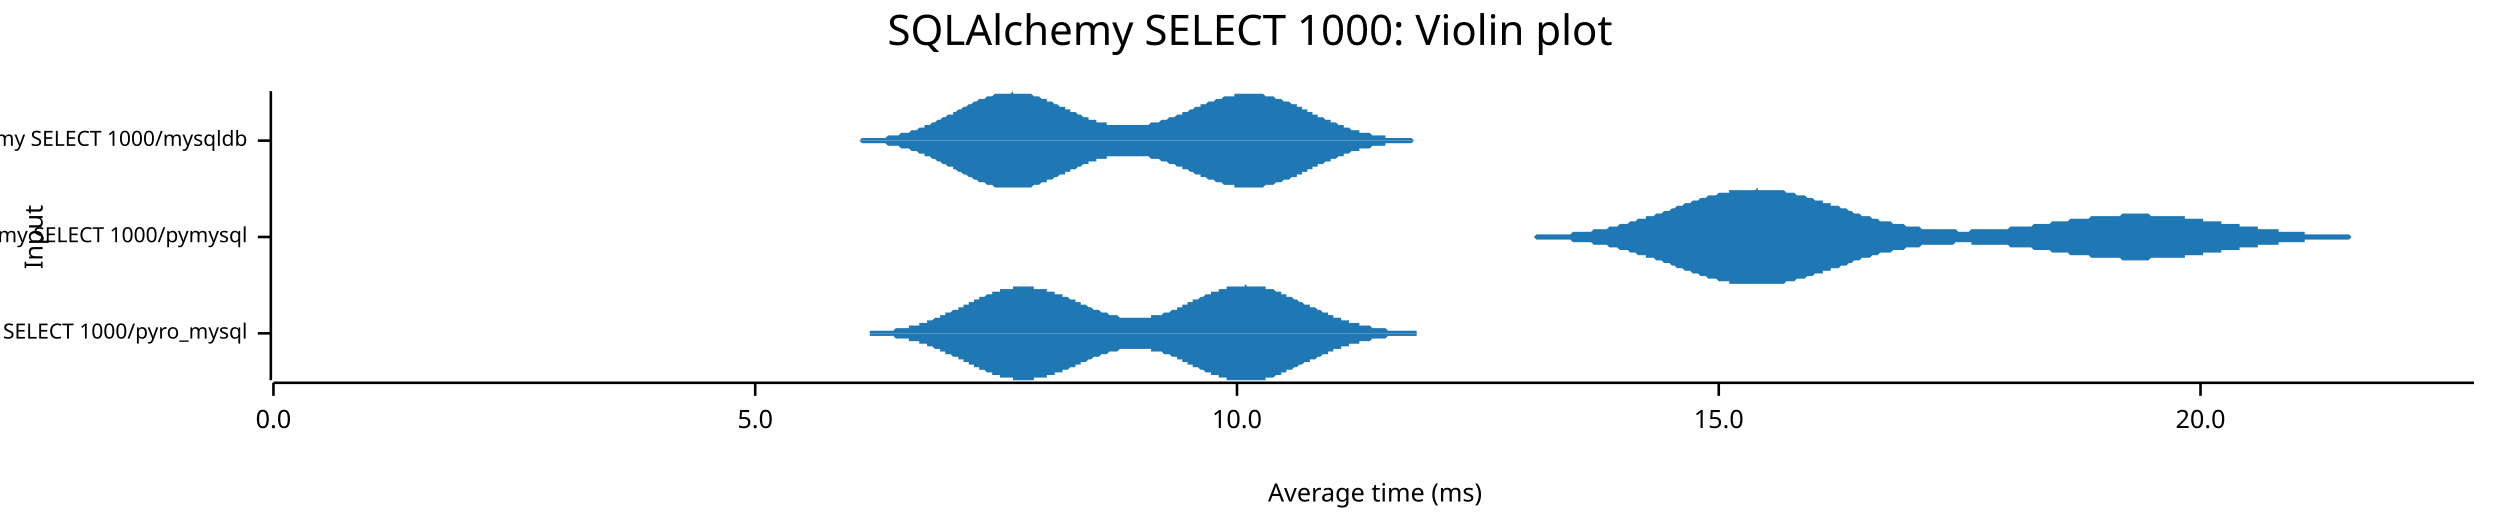
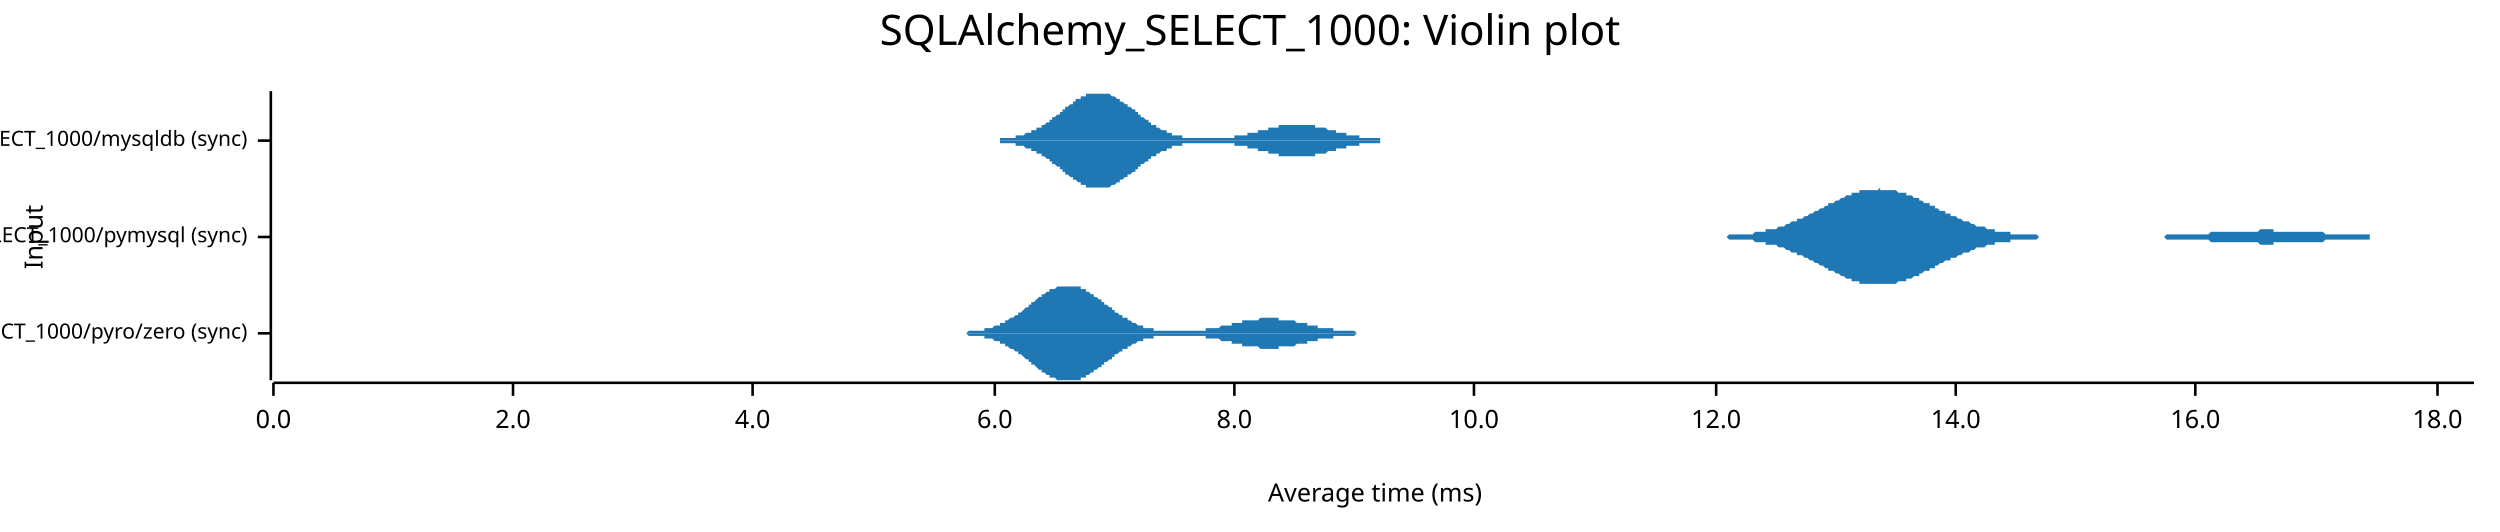
<svg xmlns="http://www.w3.org/2000/svg" width="960" height="204" viewBox="0 0 960 204">
  <text x="480" y="5" dy="0.76em" text-anchor="middle" font-family="sans-serif" font-size="16.129" opacity="1" fill="#000000">
- SQLAlchemy SELECT 1000: Violin plot
+ SQLAlchemy_SELECT_1000: Violin plot
</text>
  <text x="9" y="91" dy="0.76em" text-anchor="middle" font-family="sans-serif" font-size="9.677" opacity="1" fill="#000000" transform="rotate(270, 9, 91)">
Input
</text>
  <text x="528" y="195" dy="-0.5ex" text-anchor="middle" font-family="sans-serif" font-size="9.677" opacity="1" fill="#000000">
Average time (ms)
</text>
  <polyline fill="none" opacity="1" stroke="#000000" stroke-width="1" points="104,35 104,146 " />
  <text x="95" y="128" dy="0.5ex" text-anchor="end" font-family="sans-serif" font-size="8.065" opacity="1" fill="#000000">
- SQLAlchemy SELECT 1000/pyro_mysql
+ SQLAlchemy_SELECT_1000/pyro/zero (sync)
</text>
  <polyline fill="none" opacity="1" stroke="#000000" stroke-width="1" points="99,128 104,128 " />
  <text x="95" y="91" dy="0.5ex" text-anchor="end" font-family="sans-serif" font-size="8.065" opacity="1" fill="#000000">
- SQLAlchemy SELECT 1000/pymysql
+ SQLAlchemy_SELECT_1000/pymysql (sync)
</text>
  <polyline fill="none" opacity="1" stroke="#000000" stroke-width="1" points="99,91 104,91 " />
  <text x="95" y="54" dy="0.5ex" text-anchor="end" font-family="sans-serif" font-size="8.065" opacity="1" fill="#000000">
- SQLAlchemy SELECT 1000/mysqldb
+ SQLAlchemy_SELECT_1000/mysqldb (sync)
</text>
  <polyline fill="none" opacity="1" stroke="#000000" stroke-width="1" points="99,54 104,54 " />
  <polyline fill="none" opacity="1" stroke="#000000" stroke-width="1" points="105,147 950,147 " />
  <text x="105" y="157" dy="0.76em" text-anchor="middle" font-family="sans-serif" font-size="9.677" opacity="1" fill="#000000">
0.0
</text>
  <polyline fill="none" opacity="1" stroke="#000000" stroke-width="1" points="105,147 105,152 " />
-   <text x="290" y="157" dy="0.76em" text-anchor="middle" font-family="sans-serif" font-size="9.677" opacity="1" fill="#000000">
- 5.0
+   <text x="197" y="157" dy="0.76em" text-anchor="middle" font-family="sans-serif" font-size="9.677" opacity="1" fill="#000000">
+ 2.0
</text>
-   <polyline fill="none" opacity="1" stroke="#000000" stroke-width="1" points="290,147 290,152 " />
-   <text x="475" y="157" dy="0.76em" text-anchor="middle" font-family="sans-serif" font-size="9.677" opacity="1" fill="#000000">
+   <polyline fill="none" opacity="1" stroke="#000000" stroke-width="1" points="197,147 197,152 " />
+   <text x="289" y="157" dy="0.76em" text-anchor="middle" font-family="sans-serif" font-size="9.677" opacity="1" fill="#000000">
+ 4.0
+ </text>
+   <polyline fill="none" opacity="1" stroke="#000000" stroke-width="1" points="289,147 289,152 " />
+   <text x="382" y="157" dy="0.76em" text-anchor="middle" font-family="sans-serif" font-size="9.677" opacity="1" fill="#000000">
+ 6.0
+ </text>
+   <polyline fill="none" opacity="1" stroke="#000000" stroke-width="1" points="382,147 382,152 " />
+   <text x="474" y="157" dy="0.76em" text-anchor="middle" font-family="sans-serif" font-size="9.677" opacity="1" fill="#000000">
+ 8.0
+ </text>
+   <polyline fill="none" opacity="1" stroke="#000000" stroke-width="1" points="474,147 474,152 " />
+   <text x="566" y="157" dy="0.76em" text-anchor="middle" font-family="sans-serif" font-size="9.677" opacity="1" fill="#000000">
10.0
</text>
-   <polyline fill="none" opacity="1" stroke="#000000" stroke-width="1" points="475,147 475,152 " />
-   <text x="660" y="157" dy="0.76em" text-anchor="middle" font-family="sans-serif" font-size="9.677" opacity="1" fill="#000000">
- 15.0
+   <polyline fill="none" opacity="1" stroke="#000000" stroke-width="1" points="566,147 566,152 " />
+   <text x="659" y="157" dy="0.76em" text-anchor="middle" font-family="sans-serif" font-size="9.677" opacity="1" fill="#000000">
+ 12.0
</text>
-   <polyline fill="none" opacity="1" stroke="#000000" stroke-width="1" points="660,147 660,152 " />
-   <text x="845" y="157" dy="0.76em" text-anchor="middle" font-family="sans-serif" font-size="9.677" opacity="1" fill="#000000">
- 20.0
+   <polyline fill="none" opacity="1" stroke="#000000" stroke-width="1" points="659,147 659,152 " />
+   <text x="751" y="157" dy="0.76em" text-anchor="middle" font-family="sans-serif" font-size="9.677" opacity="1" fill="#000000">
+ 14.0
</text>
-   <polyline fill="none" opacity="1" stroke="#000000" stroke-width="1" points="845,147 845,152 " />
-   <polygon opacity="1" fill="#1F78B4" points="315,128 315,128 316,128 316,128 317,128 317,128 318,128 318,128 319,128 319,128 320,128 320,128 321,128 321,128 322,128 322,128 323,128 323,128 324,128 324,128 325,128 325,128 326,128 326,128 327,128 327,128 328,128 328,128 329,128 330,128 330,128 331,128 331,128 332,128 332,128 333,128 333,128 334,128 334,127 335,127 335,127 336,127 336,127 337,127 337,127 338,127 338,127 339,127 339,127 340,127 340,127 341,127 341,127 342,127 342,127 343,127 343,127 344,126 344,126 345,126 345,126 346,126 346,126 347,126 347,126 348,126 349,126 349,125 350,125 350,125 351,125 351,125 352,125 352,125 353,125 353,124 354,124 354,124 355,124 355,124 356,124 356,123 357,123 357,123 358,123 358,123 359,122 359,122 360,122 360,122 361,122 361,121 362,121 362,121 363,121 363,120 364,120 364,120 365,120 365,120 366,119 366,119 367,119 368,119 368,118 369,118 369,118 370,118 370,117 371,117 371,117 372,117 372,116 373,116 373,116 374,116 374,115 375,115 375,115 376,115 376,114 377,114 377,114 378,114 378,114 379,113 379,113 380,113 380,113 381,113 381,112 382,112 382,112 383,112 383,112 384,112 384,111 385,111 385,111 386,111 386,111 387,111 388,111 388,111 389,111 389,110 390,110 390,110 391,110 391,110 392,110 392,110 393,110 393,110 394,110 394,110 395,110 395,110 396,110 396,110 397,110 397,111 398,111 398,111 399,111 399,111 400,111 400,111 401,111 401,111 402,111 402,112 403,112 403,112 404,112 404,112 405,112 405,113 406,113 407,113 407,113 408,113 408,114 409,114 409,114 410,114 410,114 411,115 411,115 412,115 412,115 413,115 413,116 414,116 414,116 415,116 415,117 416,117 416,117 417,117 417,117 418,118 418,118 419,118 419,118 420,119 420,119 421,119 421,119 422,119 422,119 423,120 423,120 424,120 424,120 425,120 426,121 426,121 427,121 427,121 428,121 428,121 429,121 429,121 430,122 430,122 431,122 431,122 432,122 432,122 433,122 433,122 434,122 434,122 435,122 435,122 436,122 436,122 437,122 437,122 438,122 438,122 439,122 439,122 440,122 440,122 441,122 441,122 442,122 442,121 443,121 443,121 444,121 445,121 445,121 446,121 446,121 447,120 447,120 448,120 448,120 449,120 449,120 450,119 450,119 451,119 451,119 452,119 452,118 453,118 453,118 454,118 454,117 455,117 455,117 456,117 456,116 457,116 457,116 458,116 458,115 459,115 459,115 460,115 460,115 461,114 461,114 462,114 462,114 463,113 463,113 464,113 465,113 465,112 466,112 466,112 467,112 467,112 468,112 468,111 469,111 469,111 470,111 470,111 471,111 471,110 472,110 472,110 473,110 473,110 474,110 474,110 475,110 475,110 476,110 476,110 477,110 477,110 478,110 478,109 479,110 479,110 480,110 480,110 481,110 481,110 482,110 482,110 483,110 484,110 484,110 485,110 485,110 486,110 486,111 487,111 487,111 488,111 488,111 489,111 489,111 490,112 490,112 491,112 491,112 492,112 492,113 493,113 493,113 494,113 494,114 495,114 495,114 496,114 496,114 497,115 497,115 498,115 498,115 499,116 499,116 500,116 500,116 501,117 501,117 502,117 503,117 503,118 504,118 504,118 505,118 505,118 506,119 506,119 507,119 507,119 508,120 508,120 509,120 509,120 510,120 510,121 511,121 511,121 512,121 512,122 513,122 513,122 514,122 514,122 515,122 515,123 516,123 516,123 517,123 517,123 518,123 518,124 519,124 519,124 520,124 520,124 521,124 522,124 522,125 523,125 523,125 524,125 524,125 525,125 525,125 526,125 526,125 527,126 527,126 528,126 528,126 529,126 529,126 530,126 530,126 531,126 531,126 532,126 532,126 533,127 533,127 534,127 534,127 535,127 535,127 536,127 536,127 537,127 537,127 538,127 538,127 539,127 539,127 540,127 540,127 541,127 542,127 542,127 543,127 543,127 544,127 544,128 545,128 545,128 546,128 546,128 547,128 547,128 548,128 548,128 549,128 549,128 550,128 550,128 551,128 551,128 552,128 552,128 553,128 553,128 554,128 554,128 555,128 555,128 556,128 556,128 557,128 557,128 558,128 558,128 559,128 559,128 560,128 561,128 561,128 562,128 562,128 563,128 563,128 564,128 564,128 565,128 565,128 566,128 566,128 567,128 567,128 568,128 568,128 569,128 569,128 570,128 570,128 571,128 571,128 315,128 " />
-   <polygon opacity="1" fill="#1F78B4" points="315,128 315,128 316,128 316,128 317,128 317,128 318,128 318,128 319,128 319,128 320,128 320,128 321,128 321,128 322,128 322,128 323,128 323,128 324,128 324,128 325,128 325,128 326,128 326,128 327,128 327,128 328,128 328,128 329,128 330,128 330,128 331,128 331,128 332,128 332,128 333,128 333,128 334,128 334,129 335,129 335,129 336,129 336,129 337,129 337,129 338,129 338,129 339,129 339,129 340,129 340,129 341,129 341,129 342,129 342,129 343,129 343,129 344,130 344,130 345,130 345,130 346,130 346,130 347,130 347,130 348,130 349,130 349,131 350,131 350,131 351,131 351,131 352,131 352,131 353,131 353,132 354,132 354,132 355,132 355,132 356,132 356,133 357,133 357,133 358,133 358,133 359,134 359,134 360,134 360,134 361,134 361,135 362,135 362,135 363,135 363,136 364,136 364,136 365,136 365,136 366,137 366,137 367,137 368,137 368,138 369,138 369,138 370,138 370,139 371,139 371,139 372,139 372,140 373,140 373,140 374,140 374,141 375,141 375,141 376,141 376,142 377,142 377,142 378,142 378,142 379,143 379,143 380,143 380,143 381,143 381,144 382,144 382,144 383,144 383,144 384,144 384,145 385,145 385,145 386,145 386,145 387,145 388,145 388,145 389,145 389,146 390,146 390,146 391,146 391,146 392,146 392,146 393,146 393,146 394,146 394,146 395,146 395,146 396,146 396,146 397,146 397,145 398,145 398,145 399,145 399,145 400,145 400,145 401,145 401,145 402,145 402,144 403,144 403,144 404,144 404,144 405,144 405,143 406,143 407,143 407,143 408,143 408,142 409,142 409,142 410,142 410,142 411,141 411,141 412,141 412,141 413,141 413,140 414,140 414,140 415,140 415,139 416,139 416,139 417,139 417,139 418,138 418,138 419,138 419,138 420,137 420,137 421,137 421,137 422,137 422,137 423,136 423,136 424,136 424,136 425,136 426,135 426,135 427,135 427,135 428,135 428,135 429,135 429,135 430,134 430,134 431,134 431,134 432,134 432,134 433,134 433,134 434,134 434,134 435,134 435,134 436,134 436,134 437,134 437,134 438,134 438,134 439,134 439,134 440,134 440,134 441,134 441,134 442,134 442,135 443,135 443,135 444,135 445,135 445,135 446,135 446,135 447,136 447,136 448,136 448,136 449,136 449,136 450,137 450,137 451,137 451,137 452,137 452,138 453,138 453,138 454,138 454,139 455,139 455,139 456,139 456,140 457,140 457,140 458,140 458,141 459,141 459,141 460,141 460,141 461,142 461,142 462,142 462,142 463,143 463,143 464,143 465,143 465,144 466,144 466,144 467,144 467,144 468,144 468,145 469,145 469,145 470,145 470,145 471,145 471,146 472,146 472,146 473,146 473,146 474,146 474,146 475,146 475,146 476,146 476,146 477,146 477,146 478,146 478,146 479,146 479,146 480,146 480,146 481,146 481,146 482,146 482,146 483,146 484,146 484,146 485,146 485,146 486,146 486,145 487,145 487,145 488,145 488,145 489,145 489,145 490,144 490,144 491,144 491,144 492,144 492,143 493,143 493,143 494,143 494,142 495,142 495,142 496,142 496,142 497,141 497,141 498,141 498,141 499,140 499,140 500,140 500,140 501,139 501,139 502,139 503,139 503,138 504,138 504,138 505,138 505,138 506,137 506,137 507,137 507,137 508,136 508,136 509,136 509,136 510,136 510,135 511,135 511,135 512,135 512,134 513,134 513,134 514,134 514,134 515,134 515,133 516,133 516,133 517,133 517,133 518,133 518,132 519,132 519,132 520,132 520,132 521,132 522,132 522,131 523,131 523,131 524,131 524,131 525,131 525,131 526,131 526,131 527,130 527,130 528,130 528,130 529,130 529,130 530,130 530,130 531,130 531,130 532,130 532,130 533,129 533,129 534,129 534,129 535,129 535,129 536,129 536,129 537,129 537,129 538,129 538,129 539,129 539,129 540,129 540,129 541,129 542,129 542,129 543,129 543,129 544,129 544,128 545,128 545,128 546,128 546,128 547,128 547,128 548,128 548,128 549,128 549,128 550,128 550,128 551,128 551,128 552,128 552,128 553,128 553,128 554,128 554,128 555,128 555,128 556,128 556,128 557,128 557,128 558,128 558,128 559,128 559,128 560,128 561,128 561,128 562,128 562,128 563,128 563,128 564,128 564,128 565,128 565,128 566,128 566,128 567,128 567,128 568,128 568,128 569,128 569,128 570,128 570,128 571,128 571,128 315,128 " />
-   <polygon opacity="1" fill="#1F78B4" points="560,91 561,91 561,91 562,91 563,91 564,91 564,91 565,91 566,91 567,91 568,91 568,91 569,91 570,91 571,91 571,91 572,91 573,91 574,91 575,91 575,91 576,91 577,91 578,91 578,91 579,91 580,91 581,91 582,91 582,91 583,91 584,91 585,91 586,91 586,91 587,91 588,91 589,91 589,91 590,90 591,90 592,90 593,90 593,90 594,90 595,90 596,90 596,90 597,90 598,90 599,90 600,90 600,90 601,90 602,90 603,90 603,90 604,89 605,89 606,89 607,89 607,89 608,89 609,89 610,89 611,89 611,89 612,88 613,88 614,88 614,88 615,88 616,88 617,88 618,87 618,87 619,87 620,87 621,87 621,87 622,86 623,86 624,86 625,86 625,86 626,85 627,85 628,85 628,85 629,84 630,84 631,84 632,84 632,83 633,83 634,83 635,83 636,82 636,82 637,82 638,82 639,81 639,81 640,81 641,81 642,80 643,80 643,80 644,79 645,79 646,79 646,79 647,78 648,78 649,78 650,77 650,77 651,77 652,77 653,76 653,76 654,76 655,76 656,75 657,75 657,75 658,75 659,75 660,74 661,74 661,74 662,74 663,74 664,74 664,73 665,73 666,73 667,73 668,73 668,73 669,73 670,73 671,73 671,73 672,73 673,73 674,73 675,72 675,73 676,73 677,73 678,73 678,73 679,73 680,73 681,73 682,73 682,73 683,73 684,73 685,73 686,74 686,74 687,74 688,74 689,74 689,74 690,75 691,75 692,75 693,75 693,75 694,76 695,76 696,76 696,76 697,77 698,77 699,77 700,77 700,78 701,78 702,78 703,78 703,79 704,79 705,79 706,79 707,80 707,80 708,80 709,80 710,81 710,81 711,81 712,82 713,82 714,82 714,82 715,83 716,83 717,83 718,83 718,83 719,84 720,84 721,84 721,84 722,85 723,85 724,85 725,85 725,85 726,85 727,86 728,86 728,86 729,86 730,86 731,86 732,87 732,87 733,87 734,87 735,87 735,87 736,87 737,87 738,88 739,88 739,88 740,88 741,88 742,88 743,88 743,88 744,88 745,88 746,88 746,88 747,88 748,88 749,88 750,88 750,88 751,88 752,89 753,89 753,89 754,89 755,89 756,89 757,88 757,88 758,88 759,88 760,88 760,88 761,88 762,88 763,88 764,88 764,88 765,88 766,88 767,88 768,88 768,88 769,88 770,88 771,88 771,88 772,87 773,87 774,87 775,87 775,87 776,87 777,87 778,87 778,87 779,87 780,87 781,86 782,86 782,86 783,86 784,86 785,86 785,86 786,86 787,86 788,85 789,85 789,85 790,85 791,85 792,85 793,85 793,85 794,85 795,84 796,84 796,84 797,84 798,84 799,84 800,84 800,84 801,84 802,84 803,83 803,83 804,83 805,83 806,83 807,83 807,83 808,83 809,83 810,83 810,83 811,83 812,83 813,83 814,83 814,83 815,82 816,82 817,82 818,82 818,82 819,82 820,82 821,82 821,82 822,82 823,82 824,82 825,82 825,82 826,83 827,83 828,83 828,83 829,83 830,83 831,83 832,83 832,83 833,83 834,83 835,83 835,83 836,83 837,83 838,83 839,83 839,84 840,84 841,84 842,84 842,84 843,84 844,84 845,84 846,84 846,85 847,85 848,85 849,85 850,85 850,85 851,85 852,85 853,85 853,86 854,86 855,86 856,86 857,86 857,86 858,86 859,86 860,86 860,87 861,87 862,87 863,87 864,87 864,87 865,87 866,87 867,87 867,88 868,88 869,88 870,88 871,88 871,88 872,88 873,88 874,88 875,88 875,89 876,89 877,89 878,89 878,89 879,89 880,89 881,89 882,89 882,89 883,89 884,89 885,89 885,90 886,90 887,90 888,90 889,90 889,90 890,90 891,90 892,90 892,90 893,90 894,90 895,90 896,90 896,90 897,90 898,90 899,90 900,90 900,90 901,90 902,90 903,91 903,91 904,91 905,91 906,91 907,91 907,91 908,91 909,91 910,91 910,91 911,91 912,91 913,91 914,91 914,91 915,91 916,91 917,91 917,91 918,91 919,91 920,91 921,91 921,91 922,91 923,91 924,91 925,91 925,91 926,91 927,91 928,91 928,91 929,91 930,91 931,91 932,91 932,91 933,91 934,91 935,91 935,91 936,91 937,91 938,91 939,91 939,91 940,91 941,91 942,91 942,91 943,91 944,91 945,91 946,91 946,91 947,91 948,91 949,91 950,91 950,91 560,91 " />
-   <polygon opacity="1" fill="#1F78B4" points="560,91 561,91 561,91 562,91 563,91 564,91 564,91 565,91 566,91 567,91 568,91 568,91 569,91 570,91 571,91 571,91 572,91 573,91 574,91 575,91 575,91 576,91 577,91 578,91 578,91 579,91 580,91 581,91 582,91 582,91 583,91 584,91 585,91 586,91 586,91 587,91 588,91 589,91 589,91 590,92 591,92 592,92 593,92 593,92 594,92 595,92 596,92 596,92 597,92 598,92 599,92 600,92 600,92 601,92 602,92 603,92 603,92 604,93 605,93 606,93 607,93 607,93 608,93 609,93 610,93 611,93 611,93 612,94 613,94 614,94 614,94 615,94 616,94 617,94 618,95 618,95 619,95 620,95 621,95 621,95 622,96 623,96 624,96 625,96 625,96 626,97 627,97 628,97 628,97 629,98 630,98 631,98 632,98 632,99 633,99 634,99 635,99 636,100 636,100 637,100 638,100 639,101 639,101 640,101 641,101 642,102 643,102 643,102 644,103 645,103 646,103 646,103 647,104 648,104 649,104 650,105 650,105 651,105 652,105 653,106 653,106 654,106 655,106 656,107 657,107 657,107 658,107 659,107 660,108 661,108 661,108 662,108 663,108 664,108 664,109 665,109 666,109 667,109 668,109 668,109 669,109 670,109 671,109 671,109 672,109 673,109 674,109 675,109 675,109 676,109 677,109 678,109 678,109 679,109 680,109 681,109 682,109 682,109 683,109 684,109 685,109 686,108 686,108 687,108 688,108 689,108 689,108 690,107 691,107 692,107 693,107 693,107 694,106 695,106 696,106 696,106 697,105 698,105 699,105 700,105 700,104 701,104 702,104 703,104 703,103 704,103 705,103 706,103 707,102 707,102 708,102 709,102 710,101 710,101 711,101 712,100 713,100 714,100 714,100 715,99 716,99 717,99 718,99 718,99 719,98 720,98 721,98 721,98 722,97 723,97 724,97 725,97 725,97 726,97 727,96 728,96 728,96 729,96 730,96 731,96 732,95 732,95 733,95 734,95 735,95 735,95 736,95 737,95 738,94 739,94 739,94 740,94 741,94 742,94 743,94 743,94 744,94 745,94 746,94 746,94 747,94 748,94 749,94 750,94 750,94 751,93 752,93 753,93 753,93 754,93 755,93 756,93 757,93 757,94 758,94 759,94 760,94 760,94 761,94 762,94 763,94 764,94 764,94 765,94 766,94 767,94 768,94 768,94 769,94 770,94 771,94 771,94 772,95 773,95 774,95 775,95 775,95 776,95 777,95 778,95 778,95 779,95 780,95 781,96 782,96 782,96 783,96 784,96 785,96 785,96 786,96 787,96 788,97 789,97 789,97 790,97 791,97 792,97 793,97 793,97 794,97 795,98 796,98 796,98 797,98 798,98 799,98 800,98 800,98 801,98 802,98 803,99 803,99 804,99 805,99 806,99 807,99 807,99 808,99 809,99 810,99 810,99 811,99 812,99 813,99 814,99 814,99 815,100 816,100 817,100 818,100 818,100 819,100 820,100 821,100 821,100 822,100 823,100 824,100 825,100 825,100 826,99 827,99 828,99 828,99 829,99 830,99 831,99 832,99 832,99 833,99 834,99 835,99 835,99 836,99 837,99 838,99 839,99 839,98 840,98 841,98 842,98 842,98 843,98 844,98 845,98 846,98 846,97 847,97 848,97 849,97 850,97 850,97 851,97 852,97 853,97 853,96 854,96 855,96 856,96 857,96 857,96 858,96 859,96 860,96 860,95 861,95 862,95 863,95 864,95 864,95 865,95 866,95 867,95 867,94 868,94 869,94 870,94 871,94 871,94 872,94 873,94 874,94 875,94 875,93 876,93 877,93 878,93 878,93 879,93 880,93 881,93 882,93 882,93 883,93 884,93 885,93 885,92 886,92 887,92 888,92 889,92 889,92 890,92 891,92 892,92 892,92 893,92 894,92 895,92 896,92 896,92 897,92 898,92 899,92 900,92 900,92 901,92 902,92 903,91 903,91 904,91 905,91 906,91 907,91 907,91 908,91 909,91 910,91 910,91 911,91 912,91 913,91 914,91 914,91 915,91 916,91 917,91 917,91 918,91 919,91 920,91 921,91 921,91 922,91 923,91 924,91 925,91 925,91 926,91 927,91 928,91 928,91 929,91 930,91 931,91 932,91 932,91 933,91 934,91 935,91 935,91 936,91 937,91 938,91 939,91 939,91 940,91 941,91 942,91 942,91 943,91 944,91 945,91 946,91 946,91 947,91 948,91 949,91 950,91 950,91 560,91 " />
-   <polygon opacity="1" fill="#1F78B4" points="313,54 313,54 314,54 314,54 315,54 315,54 316,54 316,54 317,54 317,54 318,54 318,54 319,54 319,54 320,54 321,54 321,54 322,54 322,54 323,54 323,54 324,54 324,54 325,54 325,54 326,54 326,54 327,54 327,54 328,54 328,54 329,54 329,54 330,54 330,54 331,53 331,53 332,53 332,53 333,53 333,53 334,53 335,53 335,53 336,53 336,53 337,53 337,53 338,53 338,53 339,53 339,53 340,53 340,53 341,52 341,52 342,52 342,52 343,52 343,52 344,52 344,52 345,52 345,52 346,51 346,51 347,51 347,51 348,51 348,51 349,51 350,50 350,50 351,50 351,50 352,50 352,50 353,49 353,49 354,49 354,49 355,49 355,48 356,48 356,48 357,48 357,48 358,47 358,47 359,47 359,47 360,46 360,46 361,46 361,46 362,45 362,45 363,45 363,45 364,44 365,44 365,44 366,44 366,43 367,43 367,43 368,42 368,42 369,42 369,42 370,41 370,41 371,41 371,41 372,40 372,40 373,40 373,40 374,39 374,39 375,39 375,39 376,38 376,38 377,38 377,38 378,38 379,37 379,37 380,37 380,37 381,37 381,37 382,36 382,36 383,36 383,36 384,36 384,36 385,36 385,36 386,36 386,36 387,36 387,36 388,36 388,36 389,35 389,36 390,36 390,36 391,36 391,36 392,36 392,36 393,36 394,36 394,36 395,36 395,36 396,36 396,36 397,37 397,37 398,37 398,37 399,37 399,37 400,38 400,38 401,38 401,38 402,38 402,39 403,39 403,39 404,39 404,39 405,40 405,40 406,40 406,40 407,41 408,41 408,41 409,41 409,42 410,42 410,42 411,42 411,43 412,43 412,43 413,43 413,43 414,44 414,44 415,44 415,44 416,45 416,45 417,45 417,45 418,45 418,46 419,46 419,46 420,46 420,46 421,46 421,47 422,47 423,47 423,47 424,47 424,47 425,47 425,48 426,48 426,48 427,48 427,48 428,48 428,48 429,48 429,48 430,48 430,48 431,48 431,48 432,48 432,48 433,48 433,48 434,48 434,48 435,48 435,48 436,48 437,48 437,48 438,48 438,48 439,48 439,48 440,48 440,48 441,48 441,48 442,47 442,47 443,47 443,47 444,47 444,47 445,47 445,47 446,46 446,46 447,46 447,46 448,46 448,46 449,45 449,45 450,45 450,45 451,45 452,44 452,44 453,44 453,44 454,44 454,43 455,43 455,43 456,43 456,43 457,42 457,42 458,42 458,42 459,41 459,41 460,41 460,41 461,41 461,40 462,40 462,40 463,40 463,40 464,39 464,39 465,39 466,39 466,39 467,38 467,38 468,38 468,38 469,38 469,38 470,37 470,37 471,37 471,37 472,37 472,37 473,37 473,37 474,37 474,36 475,36 475,36 476,36 476,36 477,36 477,36 478,36 478,36 479,36 479,36 480,36 481,36 481,36 482,36 482,36 483,36 483,36 484,36 484,36 485,36 485,36 486,37 486,37 487,37 487,37 488,37 488,37 489,37 489,37 490,38 490,38 491,38 491,38 492,38 492,38 493,39 493,39 494,39 495,39 495,39 496,40 496,40 497,40 497,40 498,40 498,41 499,41 499,41 500,41 500,42 501,42 501,42 502,42 502,43 503,43 503,43 504,43 504,44 505,44 505,44 506,44 506,45 507,45 507,45 508,45 508,45 509,46 510,46 510,46 511,46 511,47 512,47 512,47 513,47 513,47 514,48 514,48 515,48 515,48 516,48 516,49 517,49 517,49 518,49 518,49 519,50 519,50 520,50 520,50 521,50 521,50 522,50 522,51 523,51 524,51 524,51 525,51 525,51 526,51 526,51 527,52 527,52 528,52 528,52 529,52 529,52 530,52 530,52 531,52 531,52 532,52 532,53 533,53 533,53 534,53 534,53 535,53 535,53 536,53 536,53 537,53 537,53 538,53 539,53 539,53 540,53 540,53 541,53 541,53 542,53 542,53 543,54 543,54 544,54 544,54 545,54 545,54 546,54 546,54 547,54 547,54 548,54 548,54 549,54 549,54 550,54 550,54 551,54 551,54 552,54 553,54 553,54 554,54 554,54 555,54 555,54 556,54 556,54 557,54 557,54 558,54 558,54 559,54 559,54 560,54 560,54 561,54 561,54 562,54 562,54 563,54 563,54 564,54 564,54 565,54 565,54 566,54 566,54 567,54 568,54 568,54 569,54 569,54 570,54 570,54 571,54 571,54 571,54 313,54 " />
-   <polygon opacity="1" fill="#1F78B4" points="313,54 313,54 314,54 314,54 315,54 315,54 316,54 316,54 317,54 317,54 318,54 318,54 319,54 319,54 320,54 321,54 321,54 322,54 322,54 323,54 323,54 324,54 324,54 325,54 325,54 326,54 326,54 327,54 327,54 328,54 328,54 329,54 329,54 330,54 330,54 331,55 331,55 332,55 332,55 333,55 333,55 334,55 335,55 335,55 336,55 336,55 337,55 337,55 338,55 338,55 339,55 339,55 340,55 340,55 341,56 341,56 342,56 342,56 343,56 343,56 344,56 344,56 345,56 345,56 346,57 346,57 347,57 347,57 348,57 348,57 349,57 350,58 350,58 351,58 351,58 352,58 352,58 353,59 353,59 354,59 354,59 355,59 355,60 356,60 356,60 357,60 357,60 358,61 358,61 359,61 359,61 360,62 360,62 361,62 361,62 362,63 362,63 363,63 363,63 364,64 365,64 365,64 366,64 366,65 367,65 367,65 368,66 368,66 369,66 369,66 370,67 370,67 371,67 371,67 372,68 372,68 373,68 373,68 374,69 374,69 375,69 375,69 376,70 376,70 377,70 377,70 378,70 379,71 379,71 380,71 380,71 381,71 381,71 382,72 382,72 383,72 383,72 384,72 384,72 385,72 385,72 386,72 386,72 387,72 387,72 388,72 388,72 389,72 389,72 390,72 390,72 391,72 391,72 392,72 392,72 393,72 394,72 394,72 395,72 395,72 396,72 396,72 397,71 397,71 398,71 398,71 399,71 399,71 400,70 400,70 401,70 401,70 402,70 402,69 403,69 403,69 404,69 404,69 405,68 405,68 406,68 406,68 407,67 408,67 408,67 409,67 409,66 410,66 410,66 411,66 411,65 412,65 412,65 413,65 413,65 414,64 414,64 415,64 415,64 416,63 416,63 417,63 417,63 418,63 418,62 419,62 419,62 420,62 420,62 421,62 421,61 422,61 423,61 423,61 424,61 424,61 425,61 425,60 426,60 426,60 427,60 427,60 428,60 428,60 429,60 429,60 430,60 430,60 431,60 431,60 432,60 432,60 433,60 433,60 434,60 434,60 435,60 435,60 436,60 437,60 437,60 438,60 438,60 439,60 439,60 440,60 440,60 441,60 441,60 442,61 442,61 443,61 443,61 444,61 444,61 445,61 445,61 446,62 446,62 447,62 447,62 448,62 448,62 449,63 449,63 450,63 450,63 451,63 452,64 452,64 453,64 453,64 454,64 454,65 455,65 455,65 456,65 456,65 457,66 457,66 458,66 458,66 459,67 459,67 460,67 460,67 461,67 461,68 462,68 462,68 463,68 463,68 464,69 464,69 465,69 466,69 466,69 467,70 467,70 468,70 468,70 469,70 469,70 470,71 470,71 471,71 471,71 472,71 472,71 473,71 473,71 474,71 474,72 475,72 475,72 476,72 476,72 477,72 477,72 478,72 478,72 479,72 479,72 480,72 481,72 481,72 482,72 482,72 483,72 483,72 484,72 484,72 485,72 485,72 486,71 486,71 487,71 487,71 488,71 488,71 489,71 489,71 490,70 490,70 491,70 491,70 492,70 492,70 493,69 493,69 494,69 495,69 495,69 496,68 496,68 497,68 497,68 498,68 498,67 499,67 499,67 500,67 500,66 501,66 501,66 502,66 502,65 503,65 503,65 504,65 504,64 505,64 505,64 506,64 506,63 507,63 507,63 508,63 508,63 509,62 510,62 510,62 511,62 511,61 512,61 512,61 513,61 513,61 514,60 514,60 515,60 515,60 516,60 516,59 517,59 517,59 518,59 518,59 519,58 519,58 520,58 520,58 521,58 521,58 522,58 522,57 523,57 524,57 524,57 525,57 525,57 526,57 526,57 527,56 527,56 528,56 528,56 529,56 529,56 530,56 530,56 531,56 531,56 532,56 532,55 533,55 533,55 534,55 534,55 535,55 535,55 536,55 536,55 537,55 537,55 538,55 539,55 539,55 540,55 540,55 541,55 541,55 542,55 542,55 543,54 543,54 544,54 544,54 545,54 545,54 546,54 546,54 547,54 547,54 548,54 548,54 549,54 549,54 550,54 550,54 551,54 551,54 552,54 553,54 553,54 554,54 554,54 555,54 555,54 556,54 556,54 557,54 557,54 558,54 558,54 559,54 559,54 560,54 560,54 561,54 561,54 562,54 562,54 563,54 563,54 564,54 564,54 565,54 565,54 566,54 566,54 567,54 568,54 568,54 569,54 569,54 570,54 570,54 571,54 571,54 571,54 313,54 " />
+   <polyline fill="none" opacity="1" stroke="#000000" stroke-width="1" points="751,147 751,152 " />
+   <text x="843" y="157" dy="0.76em" text-anchor="middle" font-family="sans-serif" font-size="9.677" opacity="1" fill="#000000">
+ 16.0
+ </text>
+   <polyline fill="none" opacity="1" stroke="#000000" stroke-width="1" points="843,147 843,152 " />
+   <text x="936" y="157" dy="0.76em" text-anchor="middle" font-family="sans-serif" font-size="9.677" opacity="1" fill="#000000">
+ 18.0
+ </text>
+   <polyline fill="none" opacity="1" stroke="#000000" stroke-width="1" points="936,147 936,152 " />
+   <polygon opacity="1" fill="#1F78B4" points="364,128 364,128 365,128 365,128 365,128 366,128 366,128 366,128 367,128 367,128 367,128 368,128 368,128 369,128 369,128 369,128 370,128 370,128 370,128 371,128 371,128 371,128 372,127 372,127 373,127 373,127 373,127 374,127 374,127 374,127 375,127 375,127 375,127 376,127 376,127 377,127 377,127 377,127 378,127 378,126 378,126 379,126 379,126 379,126 380,126 380,126 381,126 381,126 381,126 382,125 382,125 382,125 383,125 383,125 383,125 384,125 384,124 385,124 385,124 385,124 386,124 386,123 386,123 387,123 387,123 387,123 388,122 388,122 389,122 389,122 389,122 390,121 390,121 390,121 391,121 391,120 391,120 392,120 392,120 393,119 393,119 393,119 394,118 394,118 394,118 395,118 395,117 395,117 396,117 396,116 397,116 397,116 397,116 398,115 398,115 398,115 399,114 399,114 399,114 400,114 400,113 401,113 401,113 401,113 402,112 402,112 402,112 403,112 403,112 403,111 404,111 404,111 405,111 405,111 405,111 406,110 406,110 406,110 407,110 407,110 407,110 408,110 408,110 409,110 409,110 409,110 410,110 410,109 410,110 411,110 411,110 411,110 412,110 412,110 413,110 413,110 413,110 414,110 414,110 414,110 415,110 415,111 415,111 416,111 416,111 417,111 417,111 417,112 418,112 418,112 418,112 419,113 419,113 419,113 420,113 420,114 421,114 421,114 421,114 422,115 422,115 422,115 423,115 423,116 423,116 424,116 424,117 425,117 425,117 425,117 426,118 426,118 426,118 427,118 427,119 427,119 428,119 428,120 429,120 429,120 429,120 430,121 430,121 430,121 431,121 431,122 431,122 432,122 432,122 433,122 433,123 433,123 434,123 434,123 434,123 435,124 435,124 435,124 436,124 436,124 437,125 437,125 437,125 438,125 438,125 438,125 439,125 439,125 439,126 440,126 440,126 441,126 441,126 441,126 442,126 442,126 442,126 443,126 443,127 443,127 444,127 444,127 445,127 445,127 445,127 446,127 446,127 446,127 447,127 447,127 447,127 448,127 448,127 449,127 449,127 449,127 450,127 450,127 450,127 451,127 451,127 451,127 452,127 452,127 453,127 453,127 453,127 454,127 454,127 454,127 455,127 455,127 455,127 456,127 456,127 457,127 457,127 457,127 458,127 458,127 458,127 459,127 459,127 459,127 460,127 460,127 461,127 461,127 461,127 462,127 462,127 462,127 463,127 463,127 463,126 464,126 464,126 465,126 465,126 465,126 466,126 466,126 466,126 467,126 467,126 467,126 468,126 468,126 469,125 469,125 469,125 470,125 470,125 470,125 471,125 471,125 471,125 472,125 472,125 473,125 473,124 473,124 474,124 474,124 474,124 475,124 475,124 475,124 476,124 476,124 477,124 477,124 477,123 478,123 478,123 478,123 479,123 479,123 480,123 480,123 480,123 481,123 481,123 481,123 482,123 482,123 482,123 483,123 483,123 484,122 484,122 484,122 485,122 485,122 485,122 486,122 486,122 486,122 487,122 487,122 488,122 488,122 488,122 489,122 489,122 489,122 490,122 490,122 490,122 491,122 491,123 492,123 492,123 492,123 493,123 493,123 493,123 494,123 494,123 494,123 495,123 495,123 496,123 496,123 496,123 497,123 497,123 497,123 498,124 498,124 498,124 499,124 499,124 500,124 500,124 500,124 501,124 501,124 501,124 502,124 502,125 502,125 503,125 503,125 504,125 504,125 504,125 505,125 505,125 505,125 506,125 506,125 506,126 507,126 507,126 508,126 508,126 508,126 509,126 509,126 509,126 510,126 510,126 510,126 511,126 511,126 512,126 512,127 512,127 513,127 513,127 513,127 514,127 514,127 514,127 515,127 515,127 516,127 516,127 516,127 517,127 517,127 517,127 518,127 518,127 518,127 519,127 519,127 520,127 520,127 520,127 521,128 521,128 521,128 522,128 522,128 522,128 523,128 523,128 524,128 524,128 524,128 525,128 525,128 525,128 526,128 526,128 526,128 527,128 527,128 528,128 528,128 528,128 529,128 529,128 529,128 530,128 530,128 530,128 531,128 531,128 532,128 532,128 532,128 533,128 533,128 533,128 534,128 534,128 534,128 535,128 535,128 536,128 536,128 536,128 537,128 537,128 537,128 538,128 538,128 538,128 539,128 539,128 540,128 540,128 540,128 541,128 541,128 541,128 542,128 542,128 542,128 543,128 543,128 544,128 544,128 544,128 545,128 545,128 545,128 545,128 364,128 " />
+   <polygon opacity="1" fill="#1F78B4" points="364,128 364,128 365,128 365,128 365,128 366,128 366,128 366,128 367,128 367,128 367,128 368,128 368,128 369,128 369,128 369,128 370,128 370,128 370,128 371,128 371,128 371,128 372,129 372,129 373,129 373,129 373,129 374,129 374,129 374,129 375,129 375,129 375,129 376,129 376,129 377,129 377,129 377,129 378,129 378,130 378,130 379,130 379,130 379,130 380,130 380,130 381,130 381,130 381,130 382,131 382,131 382,131 383,131 383,131 383,131 384,131 384,132 385,132 385,132 385,132 386,132 386,132 386,133 387,133 387,133 387,133 388,134 388,134 389,134 389,134 389,134 390,135 390,135 390,135 391,135 391,136 391,136 392,136 392,136 393,137 393,137 393,137 394,138 394,138 394,138 395,138 395,139 395,139 396,139 396,140 397,140 397,140 397,140 398,141 398,141 398,141 399,142 399,142 399,142 400,142 400,143 401,143 401,143 401,143 402,144 402,144 402,144 403,144 403,144 403,145 404,145 404,145 405,145 405,145 405,145 406,146 406,146 406,146 407,146 407,146 407,146 408,146 408,146 409,146 409,146 409,146 410,146 410,146 410,146 411,146 411,146 411,146 412,146 412,146 413,146 413,146 413,146 414,146 414,146 414,146 415,146 415,145 415,145 416,145 416,145 417,145 417,145 417,144 418,144 418,144 418,144 419,143 419,143 419,143 420,143 420,142 421,142 421,142 421,142 422,141 422,141 422,141 423,141 423,140 423,140 424,140 424,139 425,139 425,139 425,139 426,138 426,138 426,138 427,138 427,137 427,137 428,137 428,136 429,136 429,136 429,136 430,135 430,135 430,135 431,135 431,134 431,134 432,134 432,134 433,134 433,133 433,133 434,133 434,133 434,133 435,132 435,132 435,132 436,132 436,132 437,131 437,131 437,131 438,131 438,131 438,131 439,131 439,131 439,130 440,130 440,130 441,130 441,130 441,130 442,130 442,130 442,130 443,130 443,129 443,129 444,129 444,129 445,129 445,129 445,129 446,129 446,129 446,129 447,129 447,129 447,129 448,129 448,129 449,129 449,129 449,129 450,129 450,129 450,129 451,129 451,129 451,129 452,129 452,129 453,129 453,129 453,129 454,129 454,129 454,129 455,129 455,129 455,129 456,129 456,129 457,129 457,129 457,129 458,129 458,129 458,129 459,129 459,129 459,129 460,129 460,129 461,129 461,129 461,129 462,129 462,129 462,129 463,129 463,129 463,130 464,130 464,130 465,130 465,130 465,130 466,130 466,130 466,130 467,130 467,130 467,130 468,130 468,130 469,131 469,131 469,131 470,131 470,131 470,131 471,131 471,131 471,131 472,131 472,131 473,131 473,132 473,132 474,132 474,132 474,132 475,132 475,132 475,132 476,132 476,132 477,132 477,132 477,133 478,133 478,133 478,133 479,133 479,133 480,133 480,133 480,133 481,133 481,133 481,133 482,133 482,133 482,133 483,133 483,133 484,134 484,134 484,134 485,134 485,134 485,134 486,134 486,134 486,134 487,134 487,134 488,134 488,134 488,134 489,134 489,134 489,134 490,134 490,134 490,134 491,134 491,133 492,133 492,133 492,133 493,133 493,133 493,133 494,133 494,133 494,133 495,133 495,133 496,133 496,133 496,133 497,133 497,133 497,133 498,132 498,132 498,132 499,132 499,132 500,132 500,132 500,132 501,132 501,132 501,132 502,132 502,131 502,131 503,131 503,131 504,131 504,131 504,131 505,131 505,131 505,131 506,131 506,131 506,130 507,130 507,130 508,130 508,130 508,130 509,130 509,130 509,130 510,130 510,130 510,130 511,130 511,130 512,130 512,129 512,129 513,129 513,129 513,129 514,129 514,129 514,129 515,129 515,129 516,129 516,129 516,129 517,129 517,129 517,129 518,129 518,129 518,129 519,129 519,129 520,129 520,129 520,129 521,128 521,128 521,128 522,128 522,128 522,128 523,128 523,128 524,128 524,128 524,128 525,128 525,128 525,128 526,128 526,128 526,128 527,128 527,128 528,128 528,128 528,128 529,128 529,128 529,128 530,128 530,128 530,128 531,128 531,128 532,128 532,128 532,128 533,128 533,128 533,128 534,128 534,128 534,128 535,128 535,128 536,128 536,128 536,128 537,128 537,128 537,128 538,128 538,128 538,128 539,128 539,128 540,128 540,128 540,128 541,128 541,128 541,128 542,128 542,128 542,128 543,128 543,128 544,128 544,128 544,128 545,128 545,128 545,128 545,128 364,128 " />
+   <polygon opacity="1" fill="#1F78B4" points="650,91 650,91 651,91 651,91 652,91 653,91 653,91 654,91 654,91 655,91 656,91 656,91 657,91 657,91 658,91 659,91 659,91 660,91 660,91 661,91 662,91 662,91 663,91 663,91 664,90 665,90 665,90 666,90 666,90 667,90 668,90 668,90 669,90 669,90 670,90 671,90 671,90 672,90 672,90 673,90 674,89 674,89 675,89 675,89 676,89 677,89 677,89 678,89 678,88 679,88 680,88 680,88 681,88 681,88 682,88 683,87 683,87 684,87 684,87 685,87 686,86 686,86 687,86 687,86 688,85 689,85 689,85 690,85 690,84 691,84 692,84 692,84 693,83 693,83 694,83 695,82 695,82 696,82 696,82 697,81 698,81 698,81 699,80 699,80 700,80 701,79 701,79 702,79 702,78 703,78 704,78 704,78 705,77 705,77 706,77 707,76 707,76 708,76 708,76 709,75 710,75 710,75 711,75 711,74 712,74 713,74 713,74 714,74 714,73 715,73 716,73 716,73 717,73 717,73 718,73 719,73 719,73 720,73 720,73 721,73 722,72 722,73 723,73 723,73 724,73 725,73 725,73 726,73 726,73 727,73 728,73 728,73 729,74 729,74 730,74 731,74 731,74 732,74 732,75 733,75 734,75 734,75 735,76 735,76 736,76 737,76 737,77 738,77 738,77 739,78 740,78 740,78 741,78 741,79 742,79 743,79 743,80 744,80 744,80 745,81 746,81 746,81 747,81 747,82 748,82 749,82 749,83 750,83 751,83 751,83 752,84 752,84 753,84 754,85 754,85 755,85 755,85 756,85 757,86 757,86 758,86 758,86 759,87 760,87 760,87 761,87 761,87 762,87 763,88 763,88 764,88 764,88 765,88 766,88 766,89 767,89 767,89 768,89 769,89 769,89 770,89 770,89 771,89 772,89 772,90 773,90 773,90 774,90 775,90 775,90 776,90 776,90 777,90 778,90 778,90 779,90 779,90 780,90 781,90 781,90 782,90 782,90 783,91 784,91 784,91 785,91 785,91 786,91 787,91 787,91 788,91 788,91 789,91 790,91 790,91 791,91 791,91 792,91 793,91 793,91 794,91 794,91 795,91 796,91 796,91 797,91 797,91 798,91 799,91 799,91 800,91 800,91 801,91 802,91 802,91 803,91 803,91 804,91 805,91 805,91 806,91 806,91 807,91 808,91 808,91 809,91 809,91 810,91 811,91 811,91 812,91 812,91 813,91 814,91 814,91 815,91 815,91 816,91 817,91 817,91 818,91 818,91 819,91 820,91 820,91 821,91 821,91 822,91 823,91 823,91 824,91 824,91 825,91 826,91 826,91 827,91 827,91 828,91 829,91 829,91 830,91 830,91 831,91 832,90 832,90 833,90 833,90 834,90 835,90 835,90 836,90 836,90 837,90 838,90 838,90 839,90 839,90 840,90 841,90 841,90 842,90 842,90 843,90 844,90 844,90 845,90 845,90 846,90 847,90 847,90 848,90 849,89 849,89 850,89 850,89 851,89 852,89 852,89 853,89 853,89 854,89 855,89 855,89 856,89 856,89 857,89 858,89 858,89 859,89 859,89 860,89 861,89 861,89 862,89 862,89 863,89 864,89 864,89 865,89 865,89 866,89 867,89 867,89 868,88 868,88 869,88 870,88 870,88 871,88 871,88 872,88 873,88 873,89 874,89 874,89 875,89 876,89 876,89 877,89 877,89 878,89 879,89 879,89 880,89 880,89 881,89 882,89 882,89 883,89 883,89 884,89 885,89 885,89 886,89 886,89 887,89 888,89 888,89 889,89 889,89 890,89 891,89 891,89 892,89 892,89 893,90 894,90 894,90 895,90 895,90 896,90 897,90 897,90 898,90 898,90 899,90 900,90 900,90 901,90 901,90 902,90 903,90 903,90 904,90 904,90 905,90 906,90 906,90 907,90 907,90 908,90 909,90 909,90 910,90 910,91 911,91 912,91 912,91 913,91 913,91 914,91 915,91 915,91 916,91 916,91 917,91 918,91 918,91 919,91 919,91 920,91 921,91 921,91 922,91 922,91 923,91 924,91 924,91 925,91 925,91 926,91 927,91 927,91 928,91 928,91 929,91 930,91 930,91 931,91 931,91 932,91 933,91 933,91 934,91 934,91 935,91 936,91 936,91 937,91 937,91 938,91 939,91 939,91 940,91 940,91 941,91 942,91 942,91 943,91 943,91 944,91 945,91 945,91 946,91 946,91 947,91 948,91 948,91 949,91 950,91 950,91 650,91 " />
+   <polygon opacity="1" fill="#1F78B4" points="650,91 650,91 651,91 651,91 652,91 653,91 653,91 654,91 654,91 655,91 656,91 656,91 657,91 657,91 658,91 659,91 659,91 660,91 660,91 661,91 662,91 662,91 663,91 663,91 664,92 665,92 665,92 666,92 666,92 667,92 668,92 668,92 669,92 669,92 670,92 671,92 671,92 672,92 672,92 673,92 674,93 674,93 675,93 675,93 676,93 677,93 677,93 678,93 678,94 679,94 680,94 680,94 681,94 681,94 682,94 683,95 683,95 684,95 684,95 685,95 686,96 686,96 687,96 687,96 688,97 689,97 689,97 690,97 690,98 691,98 692,98 692,98 693,99 693,99 694,99 695,100 695,100 696,100 696,100 697,101 698,101 698,101 699,102 699,102 700,102 701,103 701,103 702,103 702,104 703,104 704,104 704,104 705,105 705,105 706,105 707,106 707,106 708,106 708,106 709,107 710,107 710,107 711,107 711,108 712,108 713,108 713,108 714,108 714,109 715,109 716,109 716,109 717,109 717,109 718,109 719,109 719,109 720,109 720,109 721,109 722,109 722,109 723,109 723,109 724,109 725,109 725,109 726,109 726,109 727,109 728,109 728,109 729,108 729,108 730,108 731,108 731,108 732,108 732,107 733,107 734,107 734,107 735,106 735,106 736,106 737,106 737,105 738,105 738,105 739,104 740,104 740,104 741,104 741,103 742,103 743,103 743,102 744,102 744,102 745,101 746,101 746,101 747,100 747,100 748,100 749,100 749,99 750,99 751,99 751,99 752,98 752,98 753,98 754,97 754,97 755,97 755,97 756,97 757,96 757,96 758,96 758,96 759,95 760,95 760,95 761,95 761,95 762,95 763,94 763,94 764,94 764,94 765,94 766,94 766,93 767,93 767,93 768,93 769,93 769,93 770,93 770,93 771,93 772,93 772,92 773,92 773,92 774,92 775,92 775,92 776,92 776,92 777,92 778,92 778,92 779,92 779,92 780,92 781,92 781,92 782,92 782,92 783,91 784,91 784,91 785,91 785,91 786,91 787,91 787,91 788,91 788,91 789,91 790,91 790,91 791,91 791,91 792,91 793,91 793,91 794,91 794,91 795,91 796,91 796,91 797,91 797,91 798,91 799,91 799,91 800,91 800,91 801,91 802,91 802,91 803,91 803,91 804,91 805,91 805,91 806,91 806,91 807,91 808,91 808,91 809,91 809,91 810,91 811,91 811,91 812,91 812,91 813,91 814,91 814,91 815,91 815,91 816,91 817,91 817,91 818,91 818,91 819,91 820,91 820,91 821,91 821,91 822,91 823,91 823,91 824,91 824,91 825,91 826,91 826,91 827,91 827,91 828,91 829,91 829,91 830,91 830,91 831,91 832,92 832,92 833,92 833,92 834,92 835,92 835,92 836,92 836,92 837,92 838,92 838,92 839,92 839,92 840,92 841,92 841,92 842,92 842,92 843,92 844,92 844,92 845,92 845,92 846,92 847,92 847,92 848,92 849,93 849,93 850,93 850,93 851,93 852,93 852,93 853,93 853,93 854,93 855,93 855,93 856,93 856,93 857,93 858,93 858,93 859,93 859,93 860,93 861,93 861,93 862,93 862,93 863,93 864,93 864,93 865,93 865,93 866,93 867,93 867,93 868,94 868,94 869,94 870,94 870,94 871,94 871,94 872,94 873,94 873,93 874,93 874,93 875,93 876,93 876,93 877,93 877,93 878,93 879,93 879,93 880,93 880,93 881,93 882,93 882,93 883,93 883,93 884,93 885,93 885,93 886,93 886,93 887,93 888,93 888,93 889,93 889,93 890,93 891,93 891,93 892,93 892,93 893,92 894,92 894,92 895,92 895,92 896,92 897,92 897,92 898,92 898,92 899,92 900,92 900,92 901,92 901,92 902,92 903,92 903,92 904,92 904,92 905,92 906,92 906,92 907,92 907,92 908,92 909,92 909,92 910,92 910,91 911,91 912,91 912,91 913,91 913,91 914,91 915,91 915,91 916,91 916,91 917,91 918,91 918,91 919,91 919,91 920,91 921,91 921,91 922,91 922,91 923,91 924,91 924,91 925,91 925,91 926,91 927,91 927,91 928,91 928,91 929,91 930,91 930,91 931,91 931,91 932,91 933,91 933,91 934,91 934,91 935,91 936,91 936,91 937,91 937,91 938,91 939,91 939,91 940,91 940,91 941,91 942,91 942,91 943,91 943,91 944,91 945,91 945,91 946,91 946,91 947,91 948,91 948,91 949,91 950,91 950,91 650,91 " />
+   <polygon opacity="1" fill="#1F78B4" points="375,54 375,54 375,54 376,54 376,54 376,54 377,54 377,54 377,54 378,54 378,54 378,54 379,54 379,54 379,54 380,54 380,54 380,54 381,54 381,54 381,54 382,54 382,54 382,54 383,54 383,54 383,54 384,54 384,53 384,53 385,53 385,53 385,53 386,53 386,53 387,53 387,53 387,53 388,53 388,53 388,53 389,53 389,53 389,53 390,53 390,53 390,52 391,52 391,52 391,52 392,52 392,52 392,52 393,52 393,52 393,52 394,51 394,51 394,51 395,51 395,51 395,51 396,51 396,50 396,50 397,50 397,50 397,50 398,50 398,49 398,49 399,49 399,49 399,49 400,49 400,48 400,48 401,48 401,48 402,47 402,47 402,47 403,47 403,46 403,46 404,46 404,46 404,45 405,45 405,45 405,45 406,44 406,44 406,44 407,44 407,43 407,43 408,43 408,43 408,42 409,42 409,42 409,41 410,41 410,41 410,41 411,40 411,40 411,40 412,40 412,39 412,39 413,39 413,39 413,38 414,38 414,38 414,38 415,38 415,37 415,37 416,37 416,37 416,37 417,37 417,36 418,36 418,36 418,36 419,36 419,36 419,36 420,36 420,36 420,36 421,36 421,36 421,36 422,36 422,35 422,36 423,36 423,36 423,36 424,36 424,36 424,36 425,36 425,36 425,36 426,36 426,36 426,36 427,37 427,37 427,37 428,37 428,37 428,37 429,38 429,38 429,38 430,38 430,38 430,39 431,39 431,39 431,39 432,40 432,40 433,40 433,40 433,41 434,41 434,41 434,41 435,42 435,42 435,42 436,42 436,43 436,43 437,43 437,44 437,44 438,44 438,44 438,45 439,45 439,45 439,45 440,46 440,46 440,46 441,46 441,47 441,47 442,47 442,47 442,48 443,48 443,48 443,48 444,48 444,49 444,49 445,49 445,49 445,49 446,50 446,50 446,50 447,50 447,50 448,50 448,51 448,51 449,51 449,51 449,51 450,51 450,51 450,52 451,52 451,52 451,52 452,52 452,52 452,52 453,52 453,52 453,52 454,52 454,53 454,53 455,53 455,53 455,53 456,53 456,53 456,53 457,53 457,53 457,53 458,53 458,53 458,53 459,53 459,53 459,53 460,53 460,53 460,53 461,53 461,53 461,53 462,53 462,53 463,53 463,53 463,53 464,53 464,53 464,53 465,53 465,53 465,53 466,53 466,53 466,53 467,53 467,53 467,53 468,53 468,53 468,53 469,53 469,53 469,53 470,53 470,53 470,53 471,53 471,53 471,53 472,53 472,53 472,53 473,53 473,53 473,53 474,53 474,53 474,52 475,52 475,52 475,52 476,52 476,52 476,52 477,52 477,52 478,52 478,52 478,52 479,52 479,52 479,51 480,51 480,51 480,51 481,51 481,51 481,51 482,51 482,51 482,51 483,51 483,51 483,50 484,50 484,50 484,50 485,50 485,50 485,50 486,50 486,50 486,50 487,50 487,49 487,49 488,49 488,49 488,49 489,49 489,49 489,49 490,49 490,49 490,49 491,49 491,49 491,48 492,48 492,48 493,48 493,48 493,48 494,48 494,48 494,48 495,48 495,48 495,48 496,48 496,48 496,48 497,48 497,48 497,48 498,48 498,48 498,48 499,48 499,48 499,48 500,48 500,48 500,48 501,48 501,48 501,48 502,48 502,48 502,48 503,48 503,48 503,48 504,48 504,48 504,48 505,48 505,49 505,49 506,49 506,49 506,49 507,49 507,49 508,49 508,49 508,49 509,49 509,49 509,49 510,50 510,50 510,50 511,50 511,50 511,50 512,50 512,50 512,50 513,50 513,50 513,51 514,51 514,51 514,51 515,51 515,51 515,51 516,51 516,51 516,51 517,51 517,51 517,52 518,52 518,52 518,52 519,52 519,52 519,52 520,52 520,52 520,52 521,52 521,52 521,52 522,52 522,53 523,53 523,53 523,53 524,53 524,53 524,53 525,53 525,53 525,53 526,53 526,53 526,53 527,53 527,53 527,53 528,53 528,53 528,53 529,53 529,53 529,53 530,53 530,54 530,54 531,54 531,54 531,54 532,54 532,54 532,54 533,54 533,54 533,54 534,54 534,54 534,54 535,54 535,54 535,54 536,54 536,54 536,54 537,54 537,54 537,54 538,54 538,54 539,54 539,54 539,54 540,54 540,54 540,54 541,54 541,54 541,54 542,54 542,54 542,54 543,54 543,54 543,54 544,54 544,54 544,54 545,54 545,54 375,54 " />
+   <polygon opacity="1" fill="#1F78B4" points="375,54 375,54 375,54 376,54 376,54 376,54 377,54 377,54 377,54 378,54 378,54 378,54 379,54 379,54 379,54 380,54 380,54 380,54 381,54 381,54 381,54 382,54 382,54 382,54 383,54 383,54 383,54 384,54 384,55 384,55 385,55 385,55 385,55 386,55 386,55 387,55 387,55 387,55 388,55 388,55 388,55 389,55 389,55 389,55 390,55 390,55 390,56 391,56 391,56 391,56 392,56 392,56 392,56 393,56 393,56 393,56 394,57 394,57 394,57 395,57 395,57 395,57 396,57 396,58 396,58 397,58 397,58 397,58 398,58 398,59 398,59 399,59 399,59 399,59 400,59 400,60 400,60 401,60 401,60 402,61 402,61 402,61 403,61 403,62 403,62 404,62 404,62 404,63 405,63 405,63 405,63 406,64 406,64 406,64 407,64 407,65 407,65 408,65 408,65 408,66 409,66 409,66 409,67 410,67 410,67 410,67 411,68 411,68 411,68 412,68 412,69 412,69 413,69 413,69 413,69 414,70 414,70 414,70 415,70 415,71 415,71 416,71 416,71 416,71 417,71 417,72 418,72 418,72 418,72 419,72 419,72 419,72 420,72 420,72 420,72 421,72 421,72 421,72 422,72 422,72 422,72 423,72 423,72 423,72 424,72 424,72 424,72 425,72 425,72 425,72 426,72 426,72 426,72 427,71 427,71 427,71 428,71 428,71 428,71 429,70 429,70 429,70 430,70 430,70 430,69 431,69 431,69 431,69 432,68 432,68 433,68 433,68 433,67 434,67 434,67 434,67 435,66 435,66 435,66 436,66 436,65 436,65 437,65 437,64 437,64 438,64 438,64 438,63 439,63 439,63 439,63 440,62 440,62 440,62 441,62 441,61 441,61 442,61 442,61 442,60 443,60 443,60 443,60 444,60 444,59 444,59 445,59 445,59 445,59 446,58 446,58 446,58 447,58 447,58 448,58 448,57 448,57 449,57 449,57 449,57 450,57 450,57 450,56 451,56 451,56 451,56 452,56 452,56 452,56 453,56 453,56 453,56 454,56 454,55 454,55 455,55 455,55 455,55 456,55 456,55 456,55 457,55 457,55 457,55 458,55 458,55 458,55 459,55 459,55 459,55 460,55 460,55 460,55 461,55 461,55 461,55 462,55 462,55 463,55 463,55 463,55 464,55 464,55 464,55 465,55 465,55 465,55 466,55 466,55 466,55 467,55 467,55 467,55 468,55 468,55 468,55 469,55 469,55 469,55 470,55 470,55 470,55 471,55 471,55 471,55 472,55 472,55 472,55 473,55 473,55 473,55 474,55 474,55 474,56 475,56 475,56 475,56 476,56 476,56 476,56 477,56 477,56 478,56 478,56 478,56 479,56 479,56 479,57 480,57 480,57 480,57 481,57 481,57 481,57 482,57 482,57 482,57 483,57 483,57 483,58 484,58 484,58 484,58 485,58 485,58 485,58 486,58 486,58 486,58 487,58 487,59 487,59 488,59 488,59 488,59 489,59 489,59 489,59 490,59 490,59 490,59 491,59 491,59 491,60 492,60 492,60 493,60 493,60 493,60 494,60 494,60 494,60 495,60 495,60 495,60 496,60 496,60 496,60 497,60 497,60 497,60 498,60 498,60 498,60 499,60 499,60 499,60 500,60 500,60 500,60 501,60 501,60 501,60 502,60 502,60 502,60 503,60 503,60 503,60 504,60 504,60 504,60 505,60 505,59 505,59 506,59 506,59 506,59 507,59 507,59 508,59 508,59 508,59 509,59 509,59 509,59 510,58 510,58 510,58 511,58 511,58 511,58 512,58 512,58 512,58 513,58 513,58 513,57 514,57 514,57 514,57 515,57 515,57 515,57 516,57 516,57 516,57 517,57 517,57 517,56 518,56 518,56 518,56 519,56 519,56 519,56 520,56 520,56 520,56 521,56 521,56 521,56 522,56 522,55 523,55 523,55 523,55 524,55 524,55 524,55 525,55 525,55 525,55 526,55 526,55 526,55 527,55 527,55 527,55 528,55 528,55 528,55 529,55 529,55 529,55 530,55 530,54 530,54 531,54 531,54 531,54 532,54 532,54 532,54 533,54 533,54 533,54 534,54 534,54 534,54 535,54 535,54 535,54 536,54 536,54 536,54 537,54 537,54 537,54 538,54 538,54 539,54 539,54 539,54 540,54 540,54 540,54 541,54 541,54 541,54 542,54 542,54 542,54 543,54 543,54 543,54 544,54 544,54 544,54 545,54 545,54 375,54 " />
</svg>
